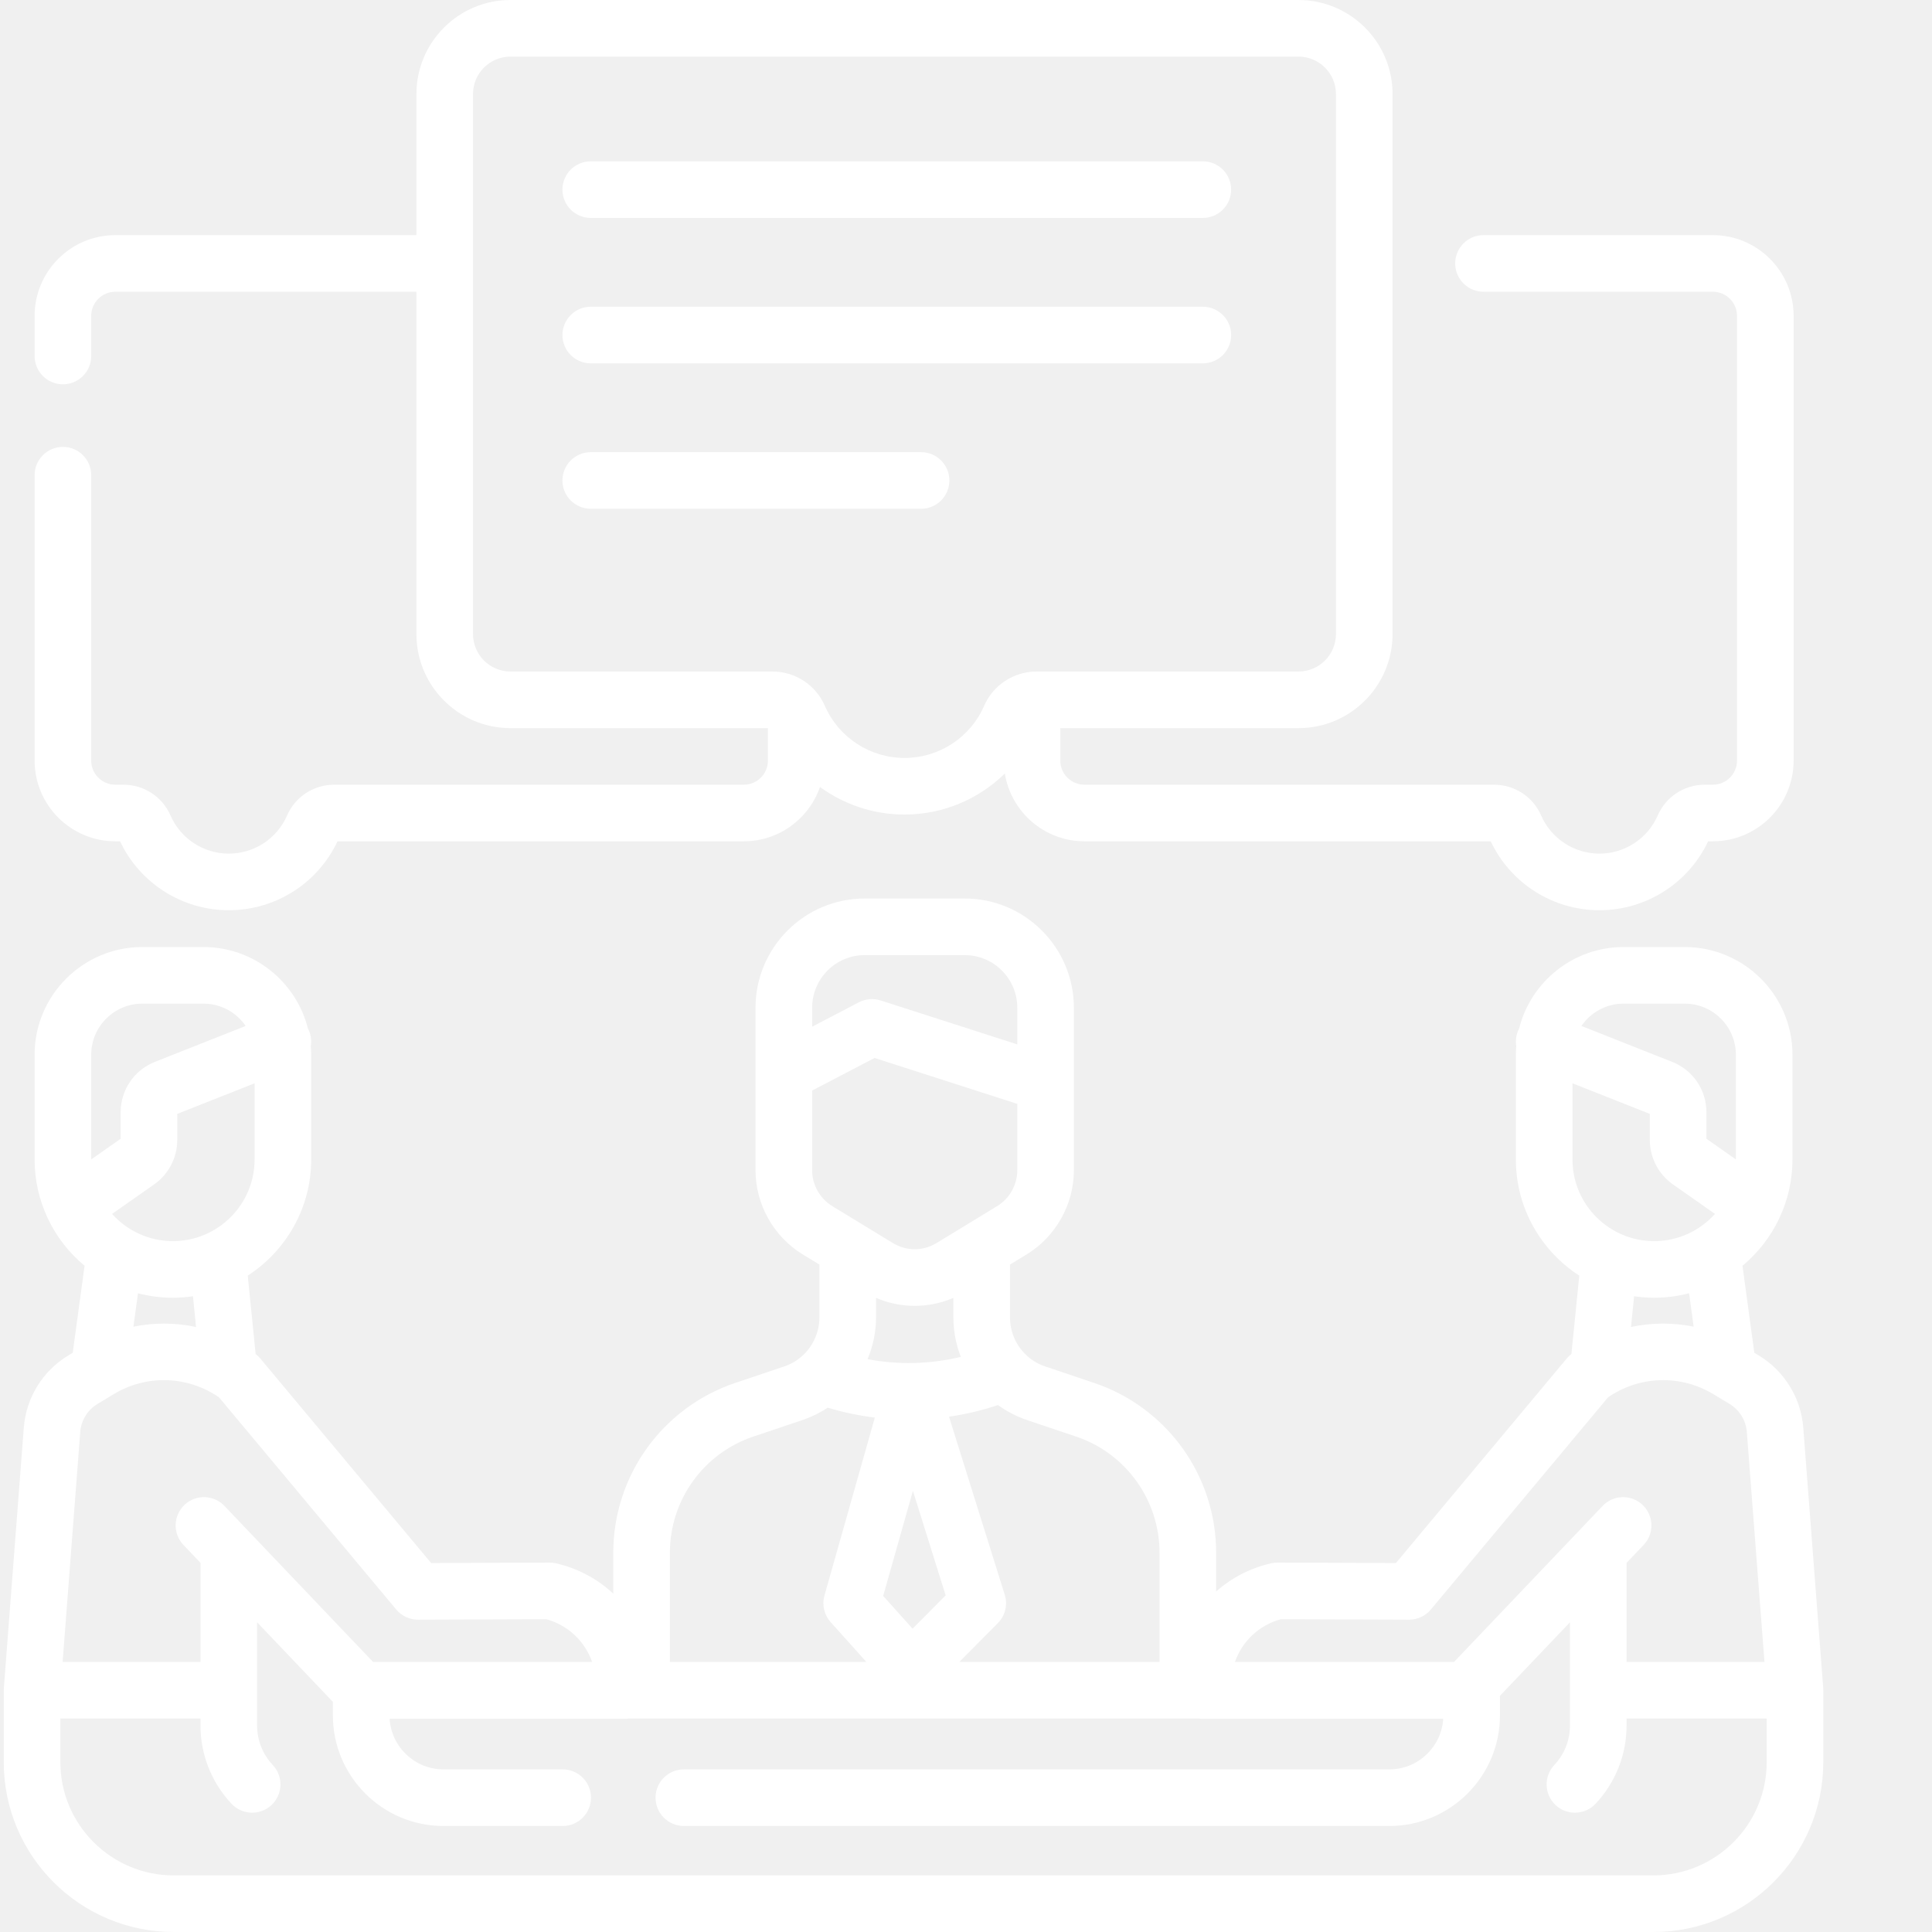
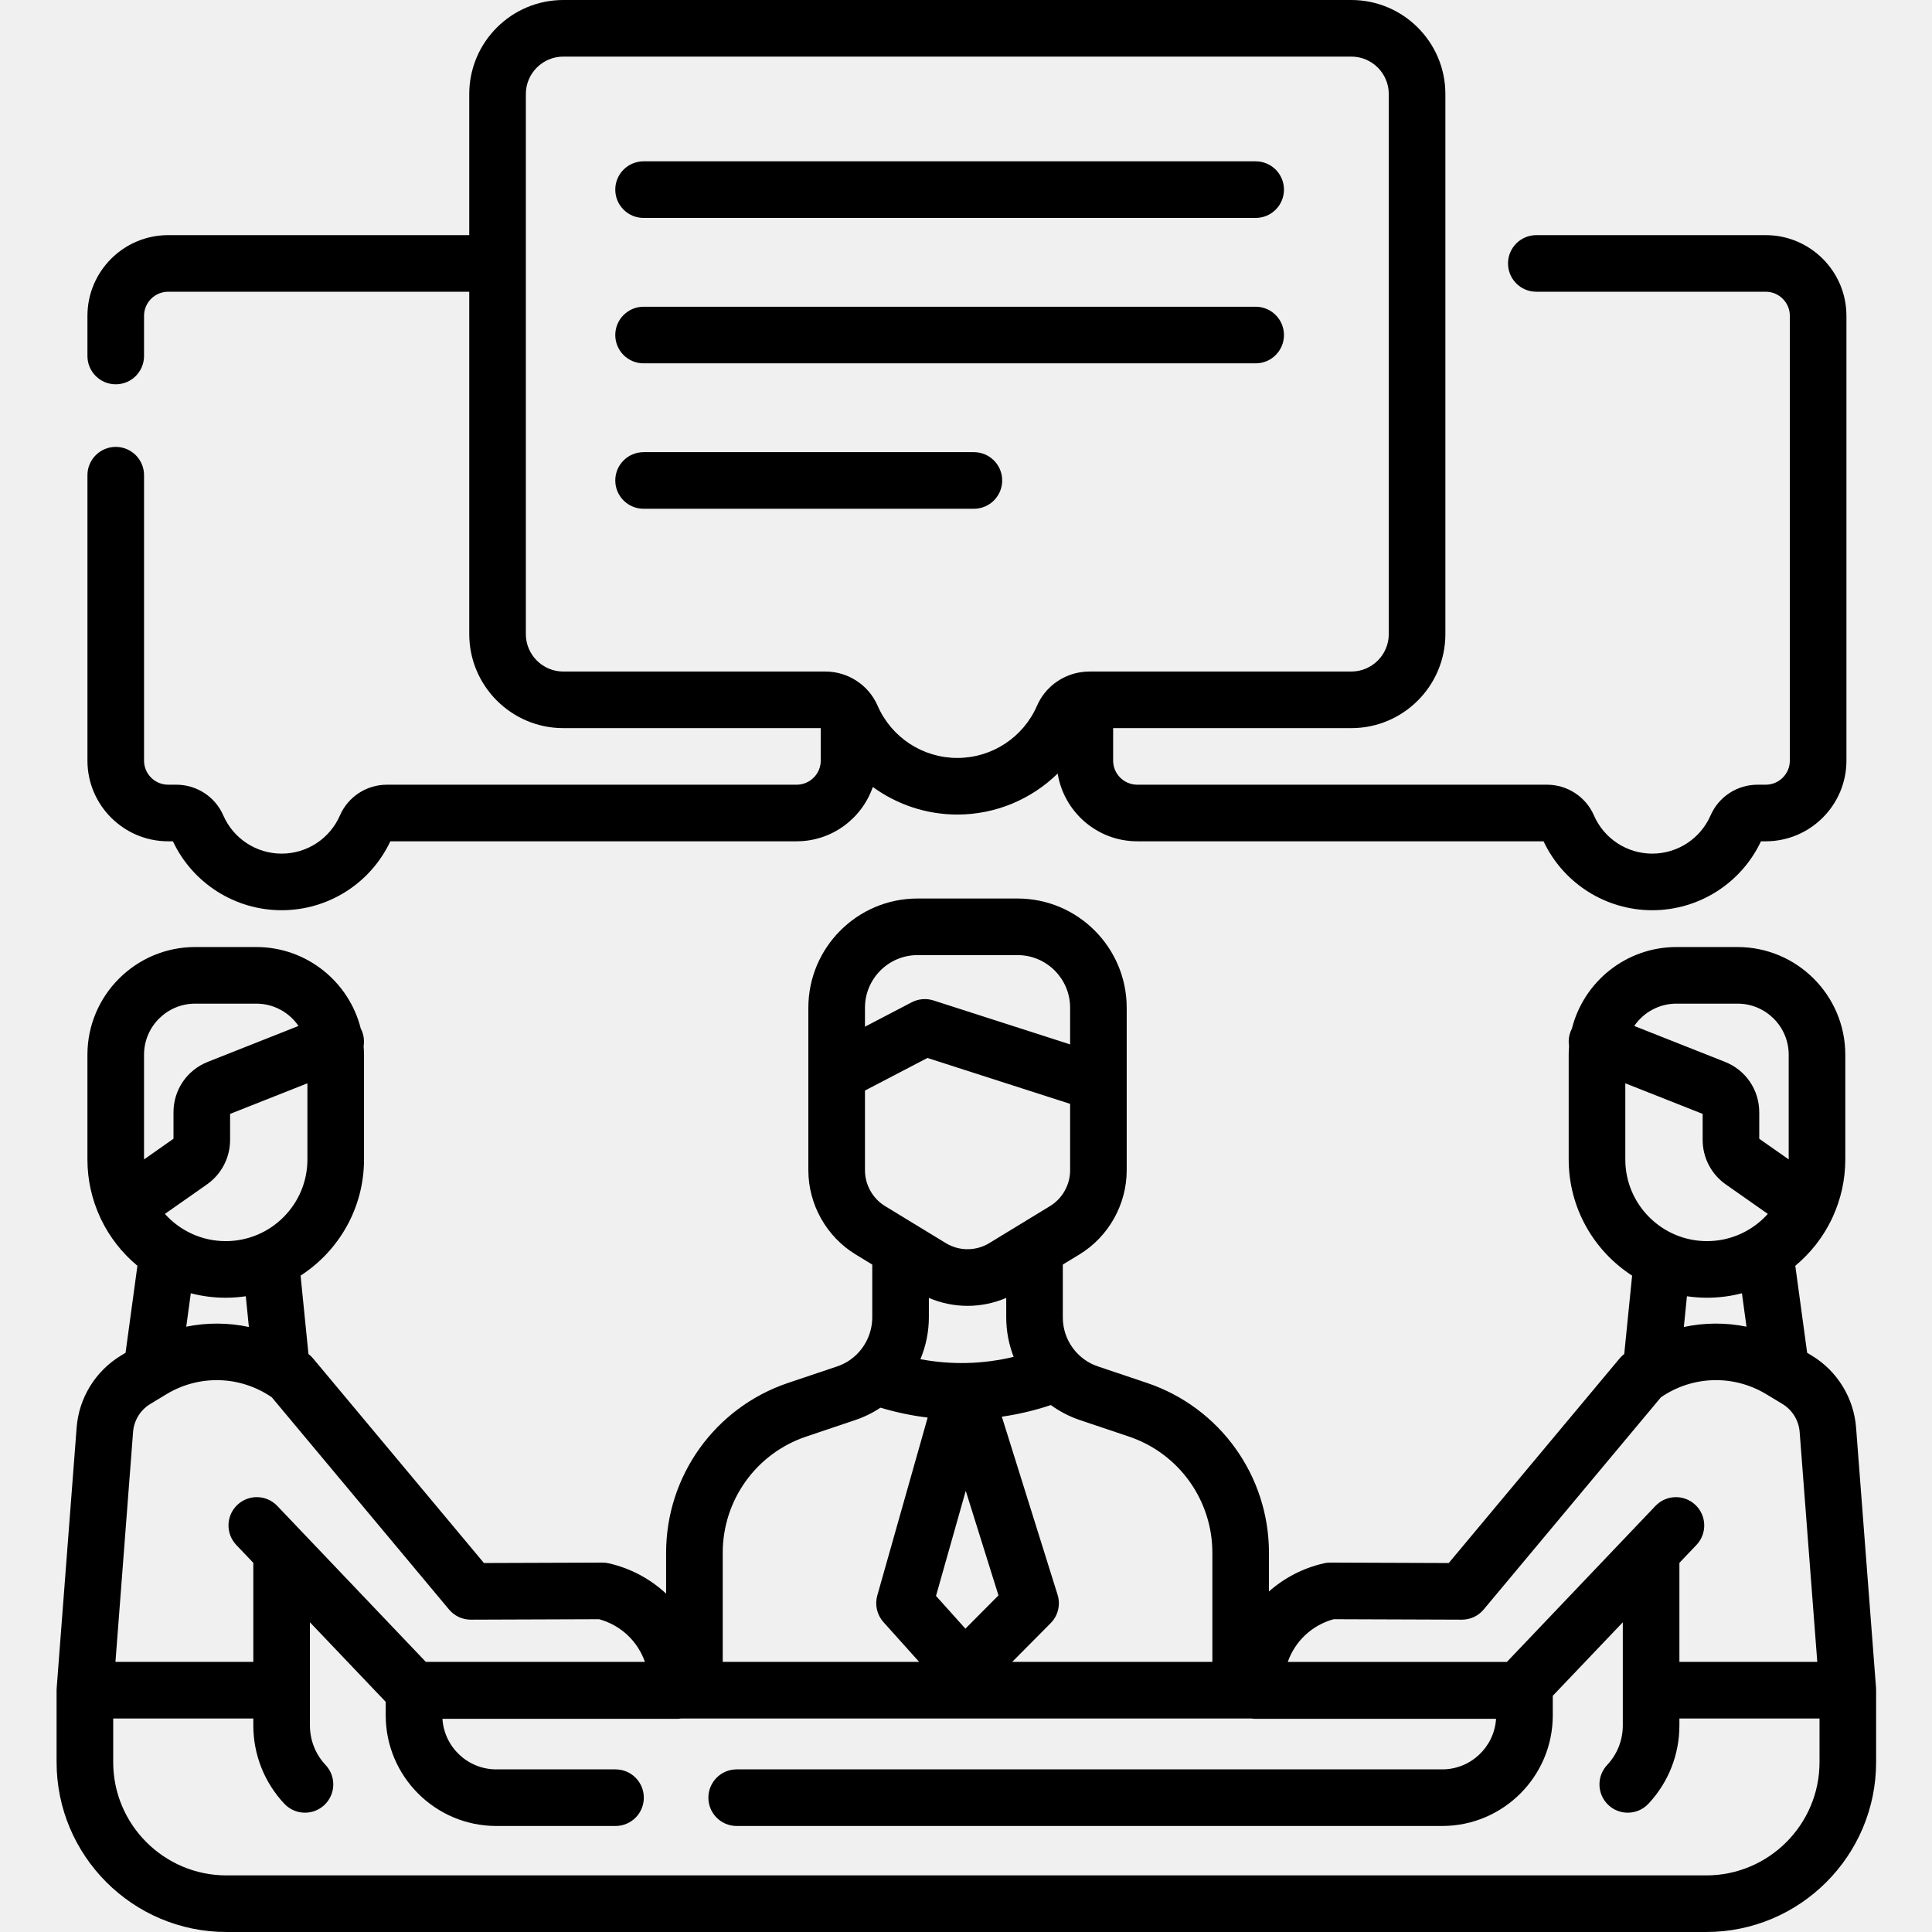
- <svg xmlns="http://www.w3.org/2000/svg" version="1.1" width="512" height="512" x="0" y="0" viewBox="0 0 511 512" style="enable-background:new 0 0 512 512" xml:space="preserve">
-   <g>
-     <path d="m482.676 447.617c-.004-.09 0-.18-.004-.27l-5.285-68.953c-.586-7.902-4.984-15.07-11.77-19.168l-1.203-.727-3.141-23.051c4.059-3.375 7.379-7.605 9.68-12.418.082-.168.16-.336.23-.508 2.137-4.645 3.34-9.809 3.34-15.246v-27.762c0-15.738-12.809-28.539-28.547-28.539h-16.207c-13.344 0-24.574 9.203-27.688 21.59-.121.234-.234.473-.332.723-.516 1.301-.633 2.652-.43 3.938-.059.754-.098 1.516-.098 2.285v27.766c0 12.895 6.703 24.246 16.805 30.777l-2.086 20.77c-.43.332-.832.703-1.18 1.121l-45.328 54.273-31.402-.113c-.605-.008-1.148.062-1.707.191-5.57 1.281-10.512 3.895-14.535 7.461v-10.254c0-20.402-12.988-38.492-32.32-45.012l-12.965-4.363c-2.105-.703-4.012-1.91-5.531-3.508-2.461-2.566-3.816-5.957-3.816-9.539v-13.961l4.41-2.684c7.723-4.707 12.523-13.254 12.523-22.305v-22.965c0-.023 0-.047 0-.07v-20.031c0-15.961-12.977-28.949-28.926-28.949h-26.52c-15.949 0-28.922 12.988-28.922 28.949v17.27.023 25.773c0 9.051 4.797 17.598 12.523 22.305l4.414 2.691v13.957c0 3.82-1.605 7.504-4.391 10.102-1.434 1.336-3.102 2.324-4.973 2.949l-12.949 4.355c-19.332 6.52-32.32 24.605-32.32 45.016v10.828c-4.133-3.859-9.301-6.688-15.164-8.035-.559-.129-1.098-.195-1.707-.191l-31.402.109-45.328-54.27c-.348-.418-.746-.793-1.18-1.125l-2.086-20.77c10.102-6.531 16.809-17.883 16.809-30.777v-27.762c0-.773-.043-1.531-.102-2.289.203-1.285.086-2.637-.426-3.934-.102-.25-.211-.492-.336-.723-3.109-12.391-14.34-21.594-27.688-21.594h-16.199c-15.742 0-28.547 12.805-28.547 28.539v27.762c0 5.441 1.199 10.602 3.336 15.246.07.172.148.344.23.512 2.301 4.809 5.621 9.039 9.68 12.414l-3.141 23.055-1.199.727c-6.785 4.098-11.188 11.266-11.77 19.148l-5.285 68.973c-.008.09-.004.18-.008.27-.004.102-.016.199-.016.305v19.074c0 24.812 20.195 45 45.02 45h392.152c24.824 0 45.02-20.188 45.02-45.004v-19.074c0-.105-.012-.203-.016-.305zm-52.906-181.641h16.207c7.469 0 13.547 6.074 13.547 13.539v27.742l-7.805-5.477v-7.008c0-5.938-3.57-11.188-9.094-13.371l-24.035-9.512c2.441-3.566 6.539-5.914 11.18-5.914zm-13.547 21.109 20.496 8.109v6.906c0 4.68 2.285 9.082 6.121 11.773l11.152 7.824c-3.965 4.426-9.723 7.215-16.121 7.215-11.938 0-21.648-9.707-21.648-21.637zm21.652 56.828c3.195 0 6.297-.414 9.254-1.188l1.207 8.855c-5.492-1.117-11.141-1.086-16.598.086l.816-8.145c1.738.254 3.512.391 5.32.391zm-98.957 85.195 33.988.121h.027c2.223 0 4.332-.984 5.754-2.691l46.973-56.238c8.344-5.742 19.215-6.086 27.93-.816l4.27 2.578c2.633 1.594 4.34 4.375 4.57 7.461l4.668 60.898h-36.539v-26.25l4.512-4.738c2.859-3 2.742-7.746-.258-10.605-2.996-2.855-7.746-2.738-10.602.258l-39.367 41.336h-58.066c1.902-5.438 6.352-9.719 12.141-11.312zm-54.238-48.402c13.227 4.461 22.109 16.84 22.109 30.797v28.918h-53.047l10.195-10.273c1.957-1.973 2.664-4.867 1.832-7.52l-14.77-47.191c4.402-.633 8.738-1.664 12.988-3.082 2.355 1.711 4.977 3.07 7.75 3.996zm-53.02-36.754c3.277 1.406 6.762 2.113 10.25 2.113 3.484 0 6.973-.707 10.25-2.113v5.133c0 3.645.68 7.195 1.969 10.5-4.105.977-8.289 1.531-12.523 1.625-4.109.086-8.184-.262-12.191-1.008 1.461-3.492 2.246-7.273 2.246-11.117zm9.773 51.133 8.672 27.707-8.762 8.824-7.793-8.684zm-12.785-141.969h26.52c7.68 0 13.926 6.258 13.926 13.949v9.711l-36.207-11.648c-1.91-.613-3.988-.438-5.77.488l-12.391 6.469v-5.02c0-7.691 6.246-13.949 13.922-13.949zm-13.922 35.891 16.551-8.637 37.816 12.164v17.598c0 3.855-2.043 7.492-5.328 9.496l-16.09 9.805c-3.559 2.164-7.977 2.164-11.531 0l-16.09-9.805c-3.285-2.004-5.328-5.641-5.328-9.496zm-15.59 91.703 12.926-4.352c2.418-.805 4.684-1.914 6.777-3.309 4.098 1.23 8.273 2.109 12.5 2.621l-13.348 47.152c-.703 2.477-.086 5.137 1.633 7.051l9.465 10.547h-52.059v-28.918c0-13.961 8.883-26.34 22.105-30.793zm-153.816-51.797c-6.398 0-12.152-2.789-16.121-7.215l11.156-7.824c3.832-2.691 6.121-7.094 6.121-11.773v-6.906l20.492-8.109v20.191c0 11.93-9.711 21.637-21.648 21.637zm-8.102-62.938h16.203c4.641 0 8.742 2.348 11.184 5.914l-24.035 9.512c-5.523 2.184-9.094 7.434-9.094 13.371v7.008l-7.805 5.477v-27.742c0-7.465 6.074-13.539 13.547-13.539zm8.102 77.938c1.805 0 3.582-.137 5.316-.391l.82 8.145c-5.461-1.172-11.105-1.199-16.598-.082l1.207-8.855c2.957.77 6.059 1.184 9.254 1.184zm-24.555 35.59c.227-3.066 1.934-5.848 4.57-7.441l4.266-2.578c8.719-5.27 19.59-4.922 27.93.816l46.973 56.238c1.426 1.707 3.535 2.691 5.758 2.691h.023l33.988-.121c5.789 1.594 10.242 5.875 12.141 11.312h-58.062l-39.371-41.336c-2.855-3-7.602-3.113-10.602-.258s-3.113 7.605-.258 10.605l4.512 4.738v26.25h-36.535zm446.926 87.492c0 16.543-13.465 30.004-30.016 30.004h-392.156c-16.551 0-30.02-13.461-30.02-30.004v-11.574h37.133v1.836c0 7.742 2.922 15.113 8.223 20.762 1.477 1.57 3.469 2.363 5.469 2.363 1.84 0 3.684-.672 5.133-2.031 3.02-2.836 3.168-7.582.332-10.605-2.68-2.852-4.156-6.574-4.156-10.488v-27.336l20.086 21.086v3.594c0 16.156 13.148 29.301 29.312 29.301h31.59c4.141 0 7.5-3.355 7.5-7.5 0-4.141-3.359-7.5-7.5-7.5h-31.59c-7.586 0-13.809-5.93-14.277-13.395h62.176c.367 0 .727-.035 1.082-.086h151.172c.352.051.715.086 1.082.086h63.703c-.473 7.465-6.691 13.395-14.277 13.395h-186.965c-4.141 0-7.5 3.359-7.5 7.5 0 4.145 3.359 7.5 7.5 7.5h186.965c16.16 0 29.309-13.145 29.309-29.301v-4.875c0-.102-.012-.203-.016-.305l18.574-19.5v27.336c0 3.914-1.473 7.637-4.152 10.488-2.836 3.023-2.688 7.77.332 10.605 1.445 1.359 3.293 2.031 5.133 2.031 2 0 3.992-.793 5.469-2.363 5.301-5.648 8.219-13.02 8.219-20.762v-1.836h37.133zm0 0" fill="#ffffff" data-original="#000000" style="" />
-     <path d="m30.062 222.953h1.258c5.25 11.129 16.457 18.266 28.816 18.266 12.371 0 23.574-7.141 28.809-18.266h107.668c9.348 0 17.289-6.031 20.195-14.398 6.375 4.645 14.164 7.309 22.391 7.309 10.141 0 19.617-4.039 26.594-10.867 1.652 10.164 10.465 17.957 21.09 17.957h107.672c5.246 11.125 16.449 18.266 28.805 18.266 12.363 0 23.57-7.141 28.816-18.266h1.258c11.793 0 21.391-9.594 21.391-21.387v-117.867c0-11.793-9.598-21.387-21.391-21.387h-60.793c-4.145 0-7.5 3.359-7.5 7.5 0 4.145 3.355 7.5 7.5 7.5h60.793c3.523 0 6.391 2.867 6.391 6.387v117.871c0 3.52-2.867 6.383-6.391 6.383h-2.16c-5.414 0-10.301 3.191-12.453 8.137-2.68 6.152-8.75 10.129-15.461 10.129-6.707 0-12.77-3.977-15.453-10.133-2.152-4.938-7.039-8.133-12.453-8.133h-108.57c-3.523 0-6.391-2.863-6.391-6.383v-8.609h63.125c13.742 0 24.922-11.18 24.922-24.918v-143.125c.004-13.738-11.18-24.918-24.922-24.918h-208.836c-13.746 0-24.926 11.18-24.926 24.918v37.395h-79.793c-11.793 0-21.391 9.594-21.391 21.387v10.645c0 4.141 3.359 7.5 7.5 7.5 4.145 0 7.5-3.359 7.5-7.5v-10.645c0-3.52 2.867-6.387 6.391-6.387h79.793v90.73c0 13.738 11.18 24.918 24.926 24.918h68.223v8.609c0 3.52-2.867 6.383-6.391 6.383h-108.562c-5.418 0-10.309 3.191-12.465 8.141-2.672 6.148-8.734 10.125-15.449 10.125-6.711 0-12.781-3.977-15.461-10.133-2.152-4.938-7.039-8.133-12.453-8.133h-2.16c-3.523 0-6.391-2.863-6.391-6.383v-75.641c0-4.145-3.355-7.5-7.5-7.5-4.141 0-7.5 3.355-7.5 7.5v75.641c0 11.789 9.598 21.383 21.391 21.383zm94.793-54.91v-143.125c0-5.469 4.453-9.918 9.926-9.918h208.836c5.473 0 9.922 4.449 9.922 9.918v143.125c0 5.469-4.449 9.918-9.922 9.918h-69.418c-.871 0-1.73.082-2.57.227-.07.012-.145.023-.215.039-4.879.906-9.07 4.152-11.09 8.793-3.656 8.41-11.949 13.844-21.125 13.844-9.172 0-17.465-5.434-21.125-13.844-2.395-5.504-7.84-9.059-13.875-9.059h-69.418c-5.473 0-9.926-4.449-9.926-9.918zm0 0" fill="#ffffff" data-original="#000000" style="" />
-     <path d="m156.055 57.754h162.211c4.141 0 7.5-3.355 7.5-7.5 0-4.145-3.359-7.5-7.5-7.5h-162.211c-4.141 0-7.5 3.355-7.5 7.5 0 4.145 3.359 7.5 7.5 7.5zm0 0" fill="#ffffff" data-original="#000000" style="" />
-     <path d="m156.055 96.289h162.211c4.141 0 7.5-3.355 7.5-7.5 0-4.141-3.359-7.5-7.5-7.5h-162.211c-4.141 0-7.5 3.359-7.5 7.5 0 4.145 3.359 7.5 7.5 7.5zm0 0" fill="#ffffff" data-original="#000000" style="" />
-     <path d="m251.094 127.328c0-4.145-3.359-7.5-7.5-7.5h-87.539c-4.141 0-7.5 3.355-7.5 7.5 0 4.141 3.359 7.5 7.5 7.5h87.539c4.141 0 7.5-3.359 7.5-7.5zm0 0" fill="#ffffff" data-original="#000000" style="" />
-   </g>
+ <svg xmlns="http://www.w3.org/2000/svg" height="512pt" viewBox="-14 0 511 512" width="512pt">
+   <path d="m482.676 447.617c-.004-.09 0-.18-.004-.27l-5.285-68.953c-.586-7.902-4.984-15.07-11.77-19.168l-1.203-.727-3.141-23.051c4.059-3.375 7.379-7.605 9.68-12.418.082-.168.16-.336.23-.508 2.137-4.645 3.34-9.809 3.34-15.246v-27.762c0-15.738-12.809-28.539-28.547-28.539h-16.207c-13.344 0-24.574 9.203-27.688 21.59-.121.234-.234.473-.332.723-.516 1.301-.633 2.652-.43 3.938-.059.754-.098 1.516-.098 2.285v27.766c0 12.895 6.703 24.246 16.805 30.777l-2.086 20.77c-.43.332-.832.703-1.18 1.121l-45.328 54.273-31.402-.113c-.605-.008-1.148.062-1.707.191-5.57 1.281-10.512 3.895-14.535 7.461v-10.254c0-20.402-12.988-38.492-32.32-45.012l-12.965-4.363c-2.105-.703-4.012-1.91-5.531-3.508-2.461-2.566-3.816-5.957-3.816-9.539v-13.961l4.41-2.684c7.723-4.707 12.523-13.254 12.523-22.305v-22.965c0-.023 0-.047 0-.07v-20.031c0-15.961-12.977-28.949-28.926-28.949h-26.52c-15.949 0-28.922 12.988-28.922 28.949v17.27.023 25.773c0 9.051 4.797 17.598 12.523 22.305l4.414 2.691v13.957c0 3.82-1.605 7.504-4.391 10.102-1.434 1.336-3.102 2.324-4.973 2.949l-12.949 4.355c-19.332 6.52-32.32 24.605-32.32 45.016v10.828c-4.133-3.859-9.301-6.688-15.164-8.035-.559-.129-1.098-.195-1.707-.191l-31.402.109-45.328-54.27c-.348-.418-.746-.793-1.18-1.125l-2.086-20.77c10.102-6.531 16.809-17.883 16.809-30.777v-27.762c0-.773-.043-1.531-.102-2.289.203-1.285.086-2.637-.426-3.934-.102-.25-.211-.492-.336-.723-3.109-12.391-14.34-21.594-27.688-21.594h-16.199c-15.742 0-28.547 12.805-28.547 28.539v27.762c0 5.441 1.199 10.602 3.336 15.246.07.172.148.344.23.512 2.301 4.809 5.621 9.039 9.68 12.414l-3.141 23.055-1.199.727c-6.785 4.098-11.188 11.266-11.77 19.148l-5.285 68.973c-.008.09-.004.18-.008.27-.004.102-.016.199-.016.305v19.074c0 24.812 20.195 45 45.02 45h392.152c24.824 0 45.02-20.188 45.02-45.004v-19.074c0-.105-.012-.203-.016-.305zm-52.906-181.641h16.207c7.469 0 13.547 6.074 13.547 13.539v27.742l-7.805-5.477v-7.008c0-5.938-3.57-11.188-9.094-13.371l-24.035-9.512c2.441-3.566 6.539-5.914 11.18-5.914zm-13.547 21.109 20.496 8.109v6.906c0 4.68 2.285 9.082 6.121 11.773l11.152 7.824c-3.965 4.426-9.723 7.215-16.121 7.215-11.938 0-21.648-9.707-21.648-21.637zm21.652 56.828c3.195 0 6.297-.414 9.254-1.188l1.207 8.855c-5.492-1.117-11.141-1.086-16.598.086l.816-8.145c1.738.254 3.512.391 5.32.391zm-98.957 85.195 33.988.121h.027c2.223 0 4.332-.984 5.754-2.691l46.973-56.238c8.344-5.742 19.215-6.086 27.93-.816l4.27 2.578c2.633 1.594 4.34 4.375 4.57 7.461l4.668 60.898h-36.539v-26.25l4.512-4.738c2.859-3 2.742-7.746-.258-10.605-2.996-2.855-7.746-2.738-10.602.258l-39.367 41.336h-58.066c1.902-5.438 6.352-9.719 12.141-11.312zm-54.238-48.402c13.227 4.461 22.109 16.84 22.109 30.797v28.918h-53.047l10.195-10.273c1.957-1.973 2.664-4.867 1.832-7.52l-14.77-47.191c4.402-.633 8.738-1.664 12.988-3.082 2.355 1.711 4.977 3.07 7.75 3.996zm-53.02-36.754c3.277 1.406 6.762 2.113 10.25 2.113 3.484 0 6.973-.707 10.25-2.113v5.133c0 3.645.68 7.195 1.969 10.5-4.105.977-8.289 1.531-12.523 1.625-4.109.086-8.184-.262-12.191-1.008 1.461-3.492 2.246-7.273 2.246-11.117zm9.773 51.133 8.672 27.707-8.762 8.824-7.793-8.684zm-12.785-141.969h26.52c7.68 0 13.926 6.258 13.926 13.949v9.711l-36.207-11.648c-1.91-.613-3.988-.438-5.77.488l-12.391 6.469v-5.02c0-7.691 6.246-13.949 13.922-13.949zm-13.922 35.891 16.551-8.637 37.816 12.164v17.598c0 3.855-2.043 7.492-5.328 9.496l-16.09 9.805c-3.559 2.164-7.977 2.164-11.531 0l-16.09-9.805c-3.285-2.004-5.328-5.641-5.328-9.496zm-15.59 91.703 12.926-4.352c2.418-.805 4.684-1.914 6.777-3.309 4.098 1.23 8.273 2.109 12.5 2.621l-13.348 47.152c-.703 2.477-.086 5.137 1.633 7.051l9.465 10.547h-52.059v-28.918c0-13.961 8.883-26.34 22.105-30.793zm-153.816-51.797c-6.398 0-12.152-2.789-16.121-7.215l11.156-7.824c3.832-2.691 6.121-7.094 6.121-11.773v-6.906l20.492-8.109v20.191c0 11.93-9.711 21.637-21.648 21.637zm-8.102-62.938h16.203c4.641 0 8.742 2.348 11.184 5.914l-24.035 9.512c-5.523 2.184-9.094 7.434-9.094 13.371v7.008l-7.805 5.477v-27.742c0-7.465 6.074-13.539 13.547-13.539zm8.102 77.938c1.805 0 3.582-.137 5.316-.391l.82 8.145c-5.461-1.172-11.105-1.199-16.598-.082l1.207-8.855c2.957.77 6.059 1.184 9.254 1.184zm-24.555 35.59c.227-3.066 1.934-5.848 4.57-7.441l4.266-2.578c8.719-5.27 19.59-4.922 27.93.816l46.973 56.238c1.426 1.707 3.535 2.691 5.758 2.691h.023l33.988-.121c5.789 1.594 10.242 5.875 12.141 11.312h-58.062l-39.371-41.336c-2.855-3-7.602-3.113-10.602-.258s-3.113 7.605-.258 10.605l4.512 4.738v26.25h-36.535zm446.926 87.492c0 16.543-13.465 30.004-30.016 30.004h-392.156c-16.551 0-30.02-13.461-30.02-30.004v-11.574h37.133v1.836c0 7.742 2.922 15.113 8.223 20.762 1.477 1.57 3.469 2.363 5.469 2.363 1.84 0 3.684-.672 5.133-2.031 3.02-2.836 3.168-7.582.332-10.605-2.68-2.852-4.156-6.574-4.156-10.488v-27.336l20.086 21.086v3.594c0 16.156 13.148 29.301 29.312 29.301h31.59c4.141 0 7.5-3.355 7.5-7.5 0-4.141-3.359-7.5-7.5-7.5h-31.59c-7.586 0-13.809-5.93-14.277-13.395h62.176c.367 0 .727-.035 1.082-.086h151.172c.352.051.715.086 1.082.086h63.703c-.473 7.465-6.691 13.395-14.277 13.395h-186.965c-4.141 0-7.5 3.359-7.5 7.5 0 4.145 3.359 7.5 7.5 7.5h186.965c16.16 0 29.309-13.145 29.309-29.301v-4.875c0-.102-.012-.203-.016-.305l18.574-19.5v27.336c0 3.914-1.473 7.637-4.152 10.488-2.836 3.023-2.688 7.77.332 10.605 1.445 1.359 3.293 2.031 5.133 2.031 2 0 3.992-.793 5.469-2.363 5.301-5.648 8.219-13.02 8.219-20.762v-1.836h37.133zm0 0" />
+   <path d="m30.062 222.953h1.258c5.25 11.129 16.457 18.266 28.816 18.266 12.371 0 23.574-7.141 28.809-18.266h107.668c9.348 0 17.289-6.031 20.195-14.398 6.375 4.645 14.164 7.309 22.391 7.309 10.141 0 19.617-4.039 26.594-10.867 1.652 10.164 10.465 17.957 21.09 17.957h107.672c5.246 11.125 16.449 18.266 28.805 18.266 12.363 0 23.57-7.141 28.816-18.266h1.258c11.793 0 21.391-9.594 21.391-21.387v-117.867c0-11.793-9.598-21.387-21.391-21.387h-60.793c-4.145 0-7.5 3.359-7.5 7.5 0 4.145 3.355 7.5 7.5 7.5h60.793c3.523 0 6.391 2.867 6.391 6.387v117.871c0 3.52-2.867 6.383-6.391 6.383h-2.16c-5.414 0-10.301 3.191-12.453 8.137-2.68 6.152-8.75 10.129-15.461 10.129-6.707 0-12.77-3.977-15.453-10.133-2.152-4.938-7.039-8.133-12.453-8.133h-108.57c-3.523 0-6.391-2.863-6.391-6.383v-8.609h63.125c13.742 0 24.922-11.18 24.922-24.918v-143.125c.004-13.738-11.18-24.918-24.922-24.918h-208.836c-13.746 0-24.926 11.18-24.926 24.918v37.395h-79.793c-11.793 0-21.391 9.594-21.391 21.387v10.645c0 4.141 3.359 7.5 7.5 7.5 4.145 0 7.5-3.359 7.5-7.5v-10.645c0-3.52 2.867-6.387 6.391-6.387h79.793v90.73c0 13.738 11.18 24.918 24.926 24.918h68.223v8.609c0 3.52-2.867 6.383-6.391 6.383h-108.562c-5.418 0-10.309 3.191-12.465 8.141-2.672 6.148-8.734 10.125-15.449 10.125-6.711 0-12.781-3.977-15.461-10.133-2.152-4.938-7.039-8.133-12.453-8.133h-2.16c-3.523 0-6.391-2.863-6.391-6.383v-75.641c0-4.145-3.355-7.5-7.5-7.5-4.141 0-7.5 3.355-7.5 7.5v75.641c0 11.789 9.598 21.383 21.391 21.383zm94.793-54.91v-143.125c0-5.469 4.453-9.918 9.926-9.918h208.836c5.473 0 9.922 4.449 9.922 9.918v143.125c0 5.469-4.449 9.918-9.922 9.918h-69.418c-.871 0-1.73.082-2.57.227-.07.012-.145.023-.215.039-4.879.906-9.07 4.152-11.09 8.793-3.656 8.41-11.949 13.844-21.125 13.844-9.172 0-17.465-5.434-21.125-13.844-2.395-5.504-7.84-9.059-13.875-9.059h-69.418c-5.473 0-9.926-4.449-9.926-9.918zm0 0" />
+   <path d="m156.055 57.754h162.211c4.141 0 7.5-3.355 7.5-7.5 0-4.145-3.359-7.5-7.5-7.5h-162.211c-4.141 0-7.5 3.355-7.5 7.5 0 4.145 3.359 7.5 7.5 7.5zm0 0" />
+   <path d="m156.055 96.289h162.211c4.141 0 7.5-3.355 7.5-7.5 0-4.141-3.359-7.5-7.5-7.5h-162.211c-4.141 0-7.5 3.359-7.5 7.5 0 4.145 3.359 7.5 7.5 7.5zm0 0" />
+   <path d="m251.094 127.328c0-4.145-3.359-7.5-7.5-7.5h-87.539c-4.141 0-7.5 3.355-7.5 7.5 0 4.141 3.359 7.5 7.5 7.5h87.539c4.141 0 7.5-3.359 7.5-7.5zm0 0" />
</svg>
